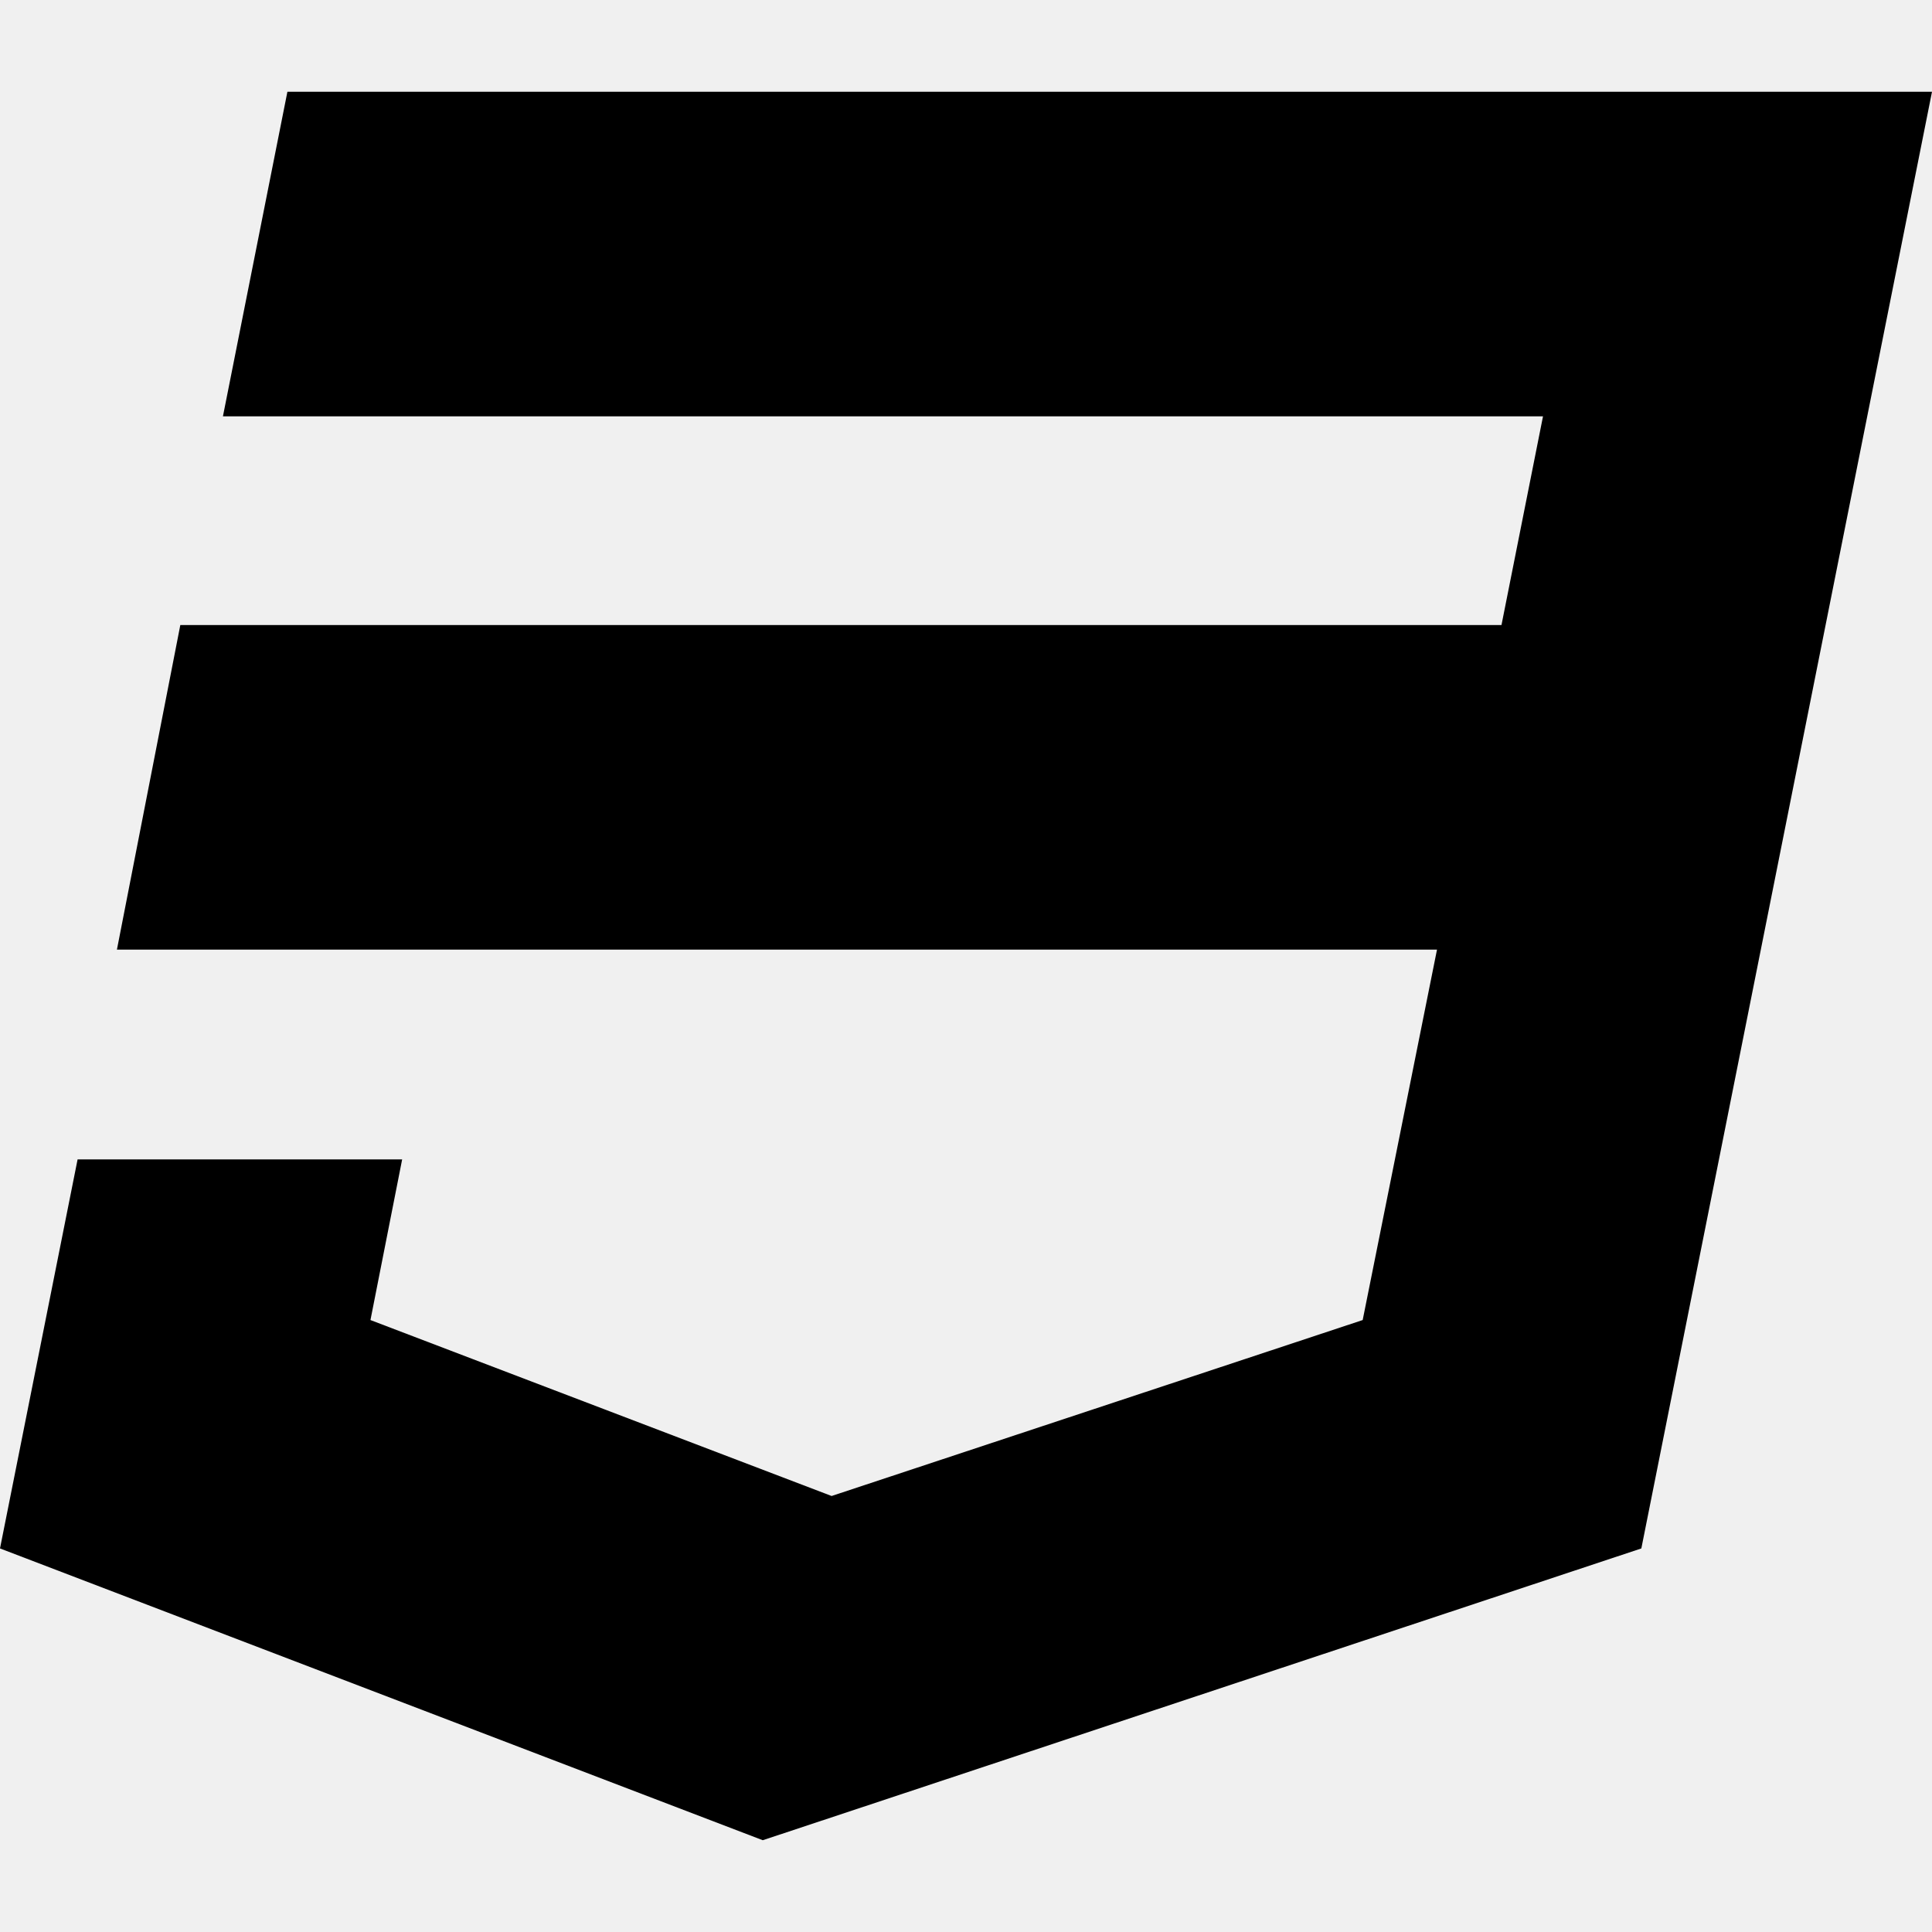
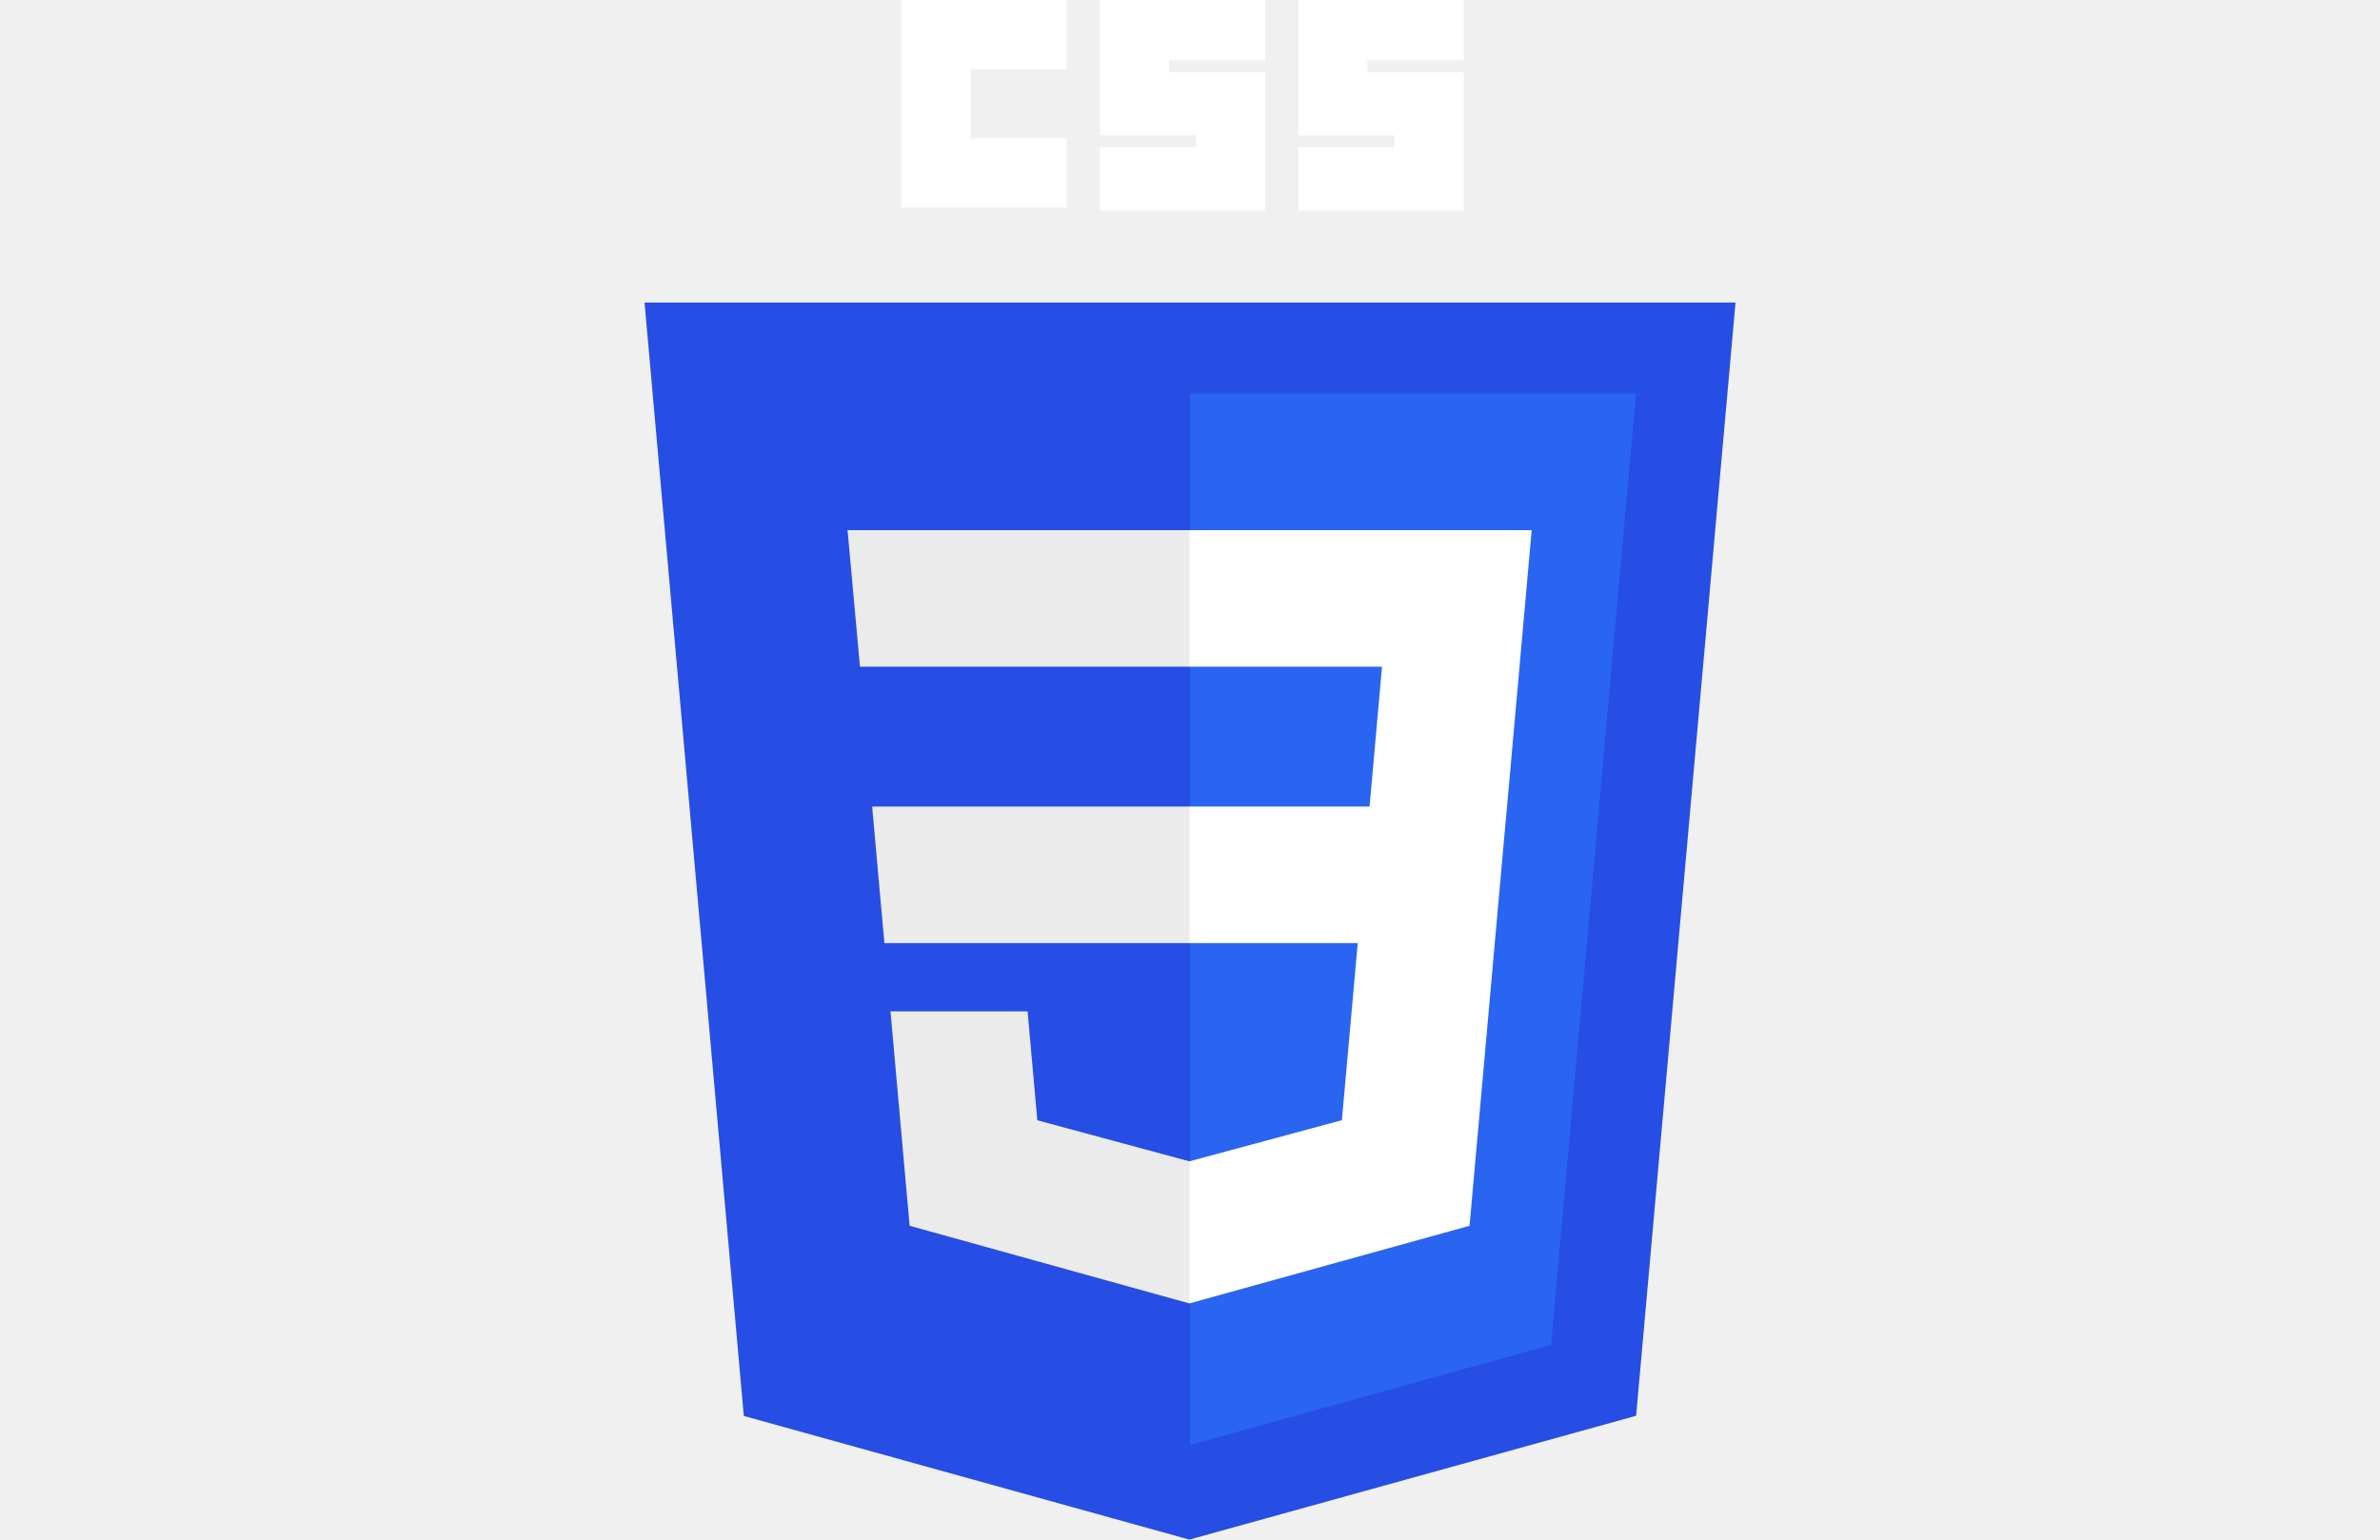
- <svg xmlns="http://www.w3.org/2000/svg" version="1.1" x="0px" y="0px" width="504.771px" height="504.771px" viewBox="0 0 504.771 504.771" style="enable-background:new 0 0 504.771 504.771;" xml:space="preserve">
+ <svg xmlns="http://www.w3.org/2000/svg" width="791.305" height="512" viewBox="0 0 362.716 512" role="img">
  <g>
-     <polygon points="75.089,23.98 58.245,108.778 403.138,108.778 392.289,163.309 47.111,163.309 30.549,248.104 375.445,248.104    356.027,344.887 217.273,390.856 96.789,344.887 105.069,302.921 20.272,302.921 0,404.559 199.286,480.791 428.831,404.559    504.771,23.98  " />
+     <path fill="#264de4" d="M181.145 512L33.011 470.877 0 100.62h362.734l-33.046 370.199z" />
+     <path fill="#2965f1" d="M301.397 447.246l28.24-316.352h-148.27v349.629z" />
+     <path fill="#ebebeb" d="M75.677 268.217l4.07 45.41h101.62v-45.41zM67.499 176.305l4.128 45.411h109.74v-45.411h-.157zM181.367 386.153l-.199.053-50.574-13.656-3.233-36.217H81.776l6.362 71.301 93.02 25.823.209-.058z" />
+     <path fill="#fff" d="M85.367 0h55v23h-32v23h32v23h-55zM151.367 0h55v20h-32v4h32v46h-55V49h32v-4h-32zM217.367 0h55v20h-32v4h32v46h-55V49h32v-4h-32z" />
+     <path fill="#fff" d="M286.766 268.217l8.198-91.912H181.21v45.411h63.988l-4.132 46.501H181.21v45.41h55.918l-5.271 58.894-50.647 13.67v47.244l93.094-25.801.683-7.672 10.671-119.551z" />
  </g>
</svg>
